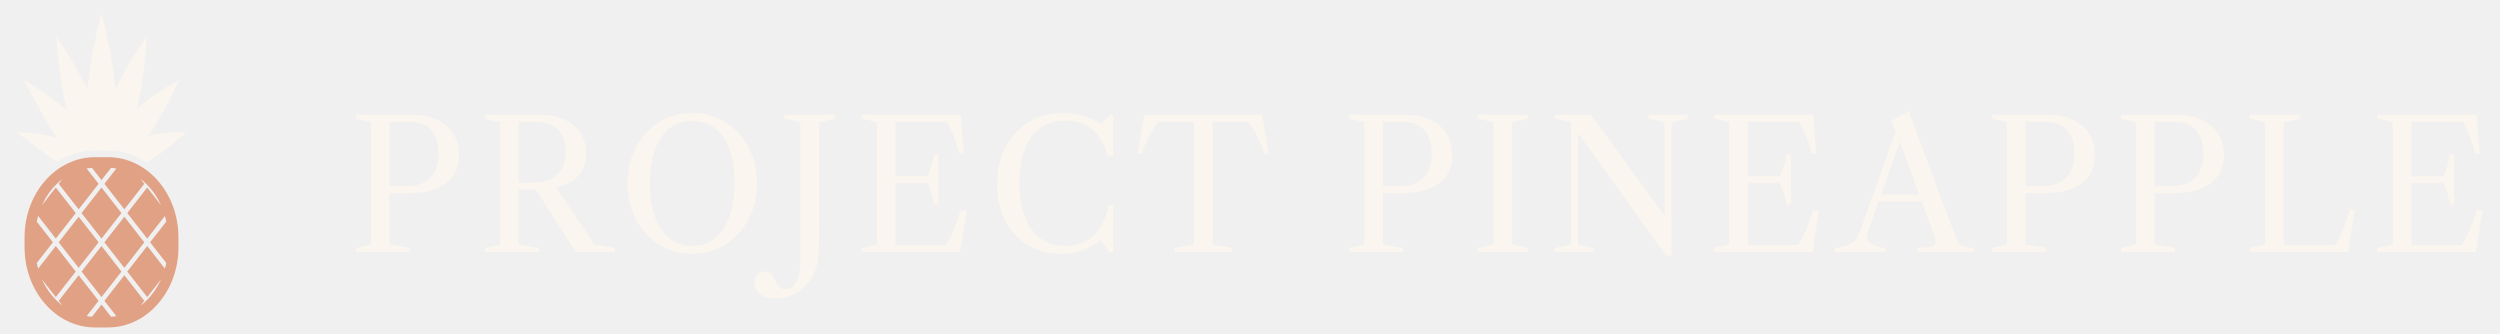
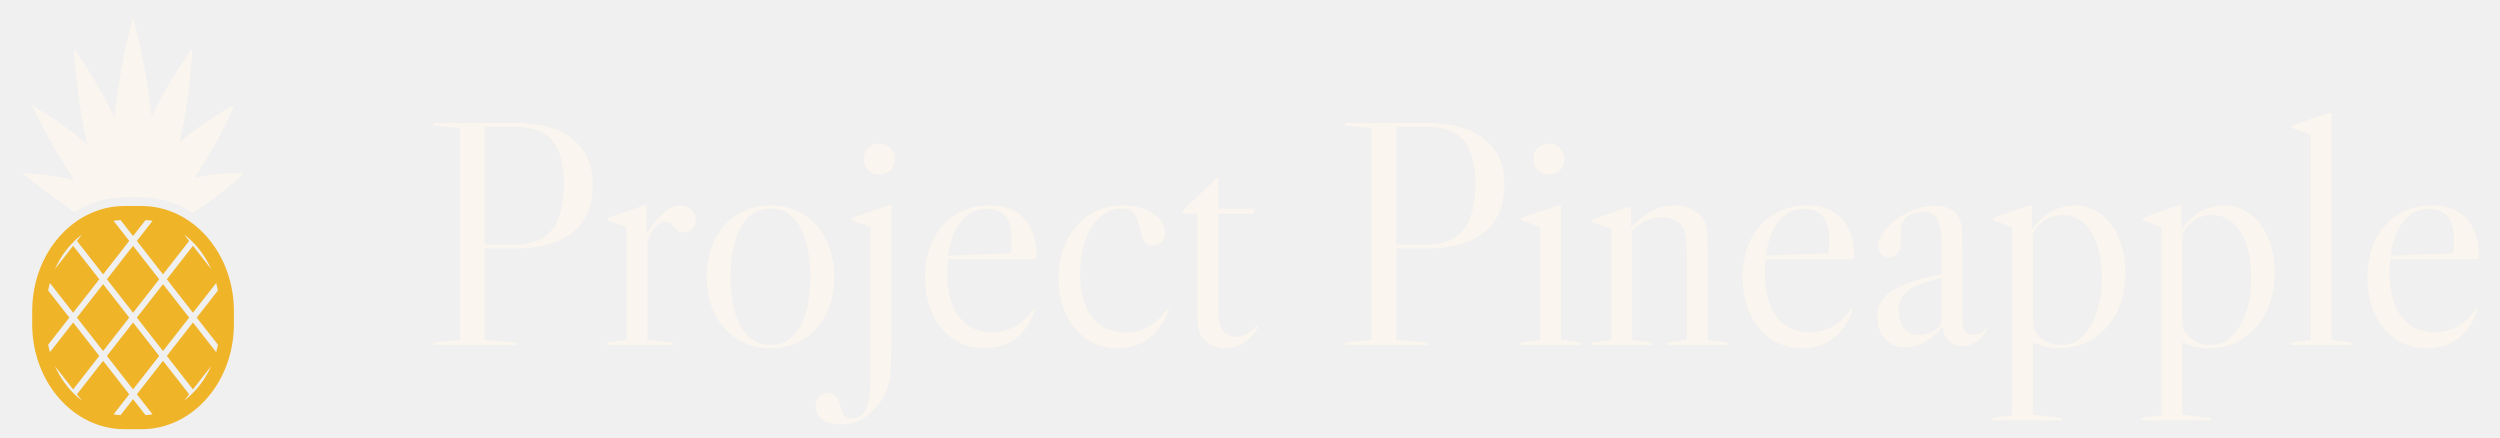
- <svg xmlns="http://www.w3.org/2000/svg" viewBox="0 0 1527 204" width="1527" height="204">
+ <svg xmlns="http://www.w3.org/2000/svg" viewBox="0 0 1165 204" width="1165" height="204">
  <mask id="pp-crown-gap" maskUnits="userSpaceOnUse" x="0" y="0" width="124" height="204">
    <rect width="124" height="204" fill="#fff" />
    <rect x="11" y="92" width="102" height="112" rx="47" ry="53" fill="#000" />
  </mask>
  <mask id="pp-lattice" maskUnits="userSpaceOnUse" x="0" y="0" width="124" height="204">
    <rect width="124" height="204" fill="#fff" />
    <clipPath id="pp-lattice-clip">
      <rect x="21.5" y="102.5" width="81" height="91" rx="36.5" ry="42.5" />
    </clipPath>
    <path d="M22.8,26.35L170.55,215.47M5.46,39.89L153.21,229.02M-11.88,53.44L135.88,242.56M-29.21,66.98L118.54,256.11M-46.55,80.53L101.2,269.65M170.55,80.53L22.8,269.65M153.21,66.98L5.46,256.11M135.88,53.44L-11.88,242.56M118.54,39.89L-29.21,229.02M101.2,26.35L-46.55,215.47" stroke="#000" stroke-width="2.8" fill="none" clip-path="url(#pp-lattice-clip)" />
  </mask>
  <path d="M55.25,106C48.23,76.6 54.58,35.44 62,8C69.43,35.44 75.77,76.6 68.75,106ZM55.78,107.9C41.6,84.63 35.97,47.7 34.36,22.43C49.26,43.64 66.96,76.88 68.22,104.1ZM55.78,104.1C57.04,76.88 74.36,43.52 89.64,22.43C88.41,47.82 82.4,84.63 68.22,107.9ZM56.88,109.58C38.82,95.13 24.09,67.5 14.64,48.82C34.37,60.31 59.71,80.5 67.12,102.42ZM56.88,102.42C64.29,80.5 88.65,59.62 109.36,48.82C100.9,68.19 85.18,95.13 67.12,109.58ZM58.7,110.71C41.26,105.8 22.95,90.22 10.15,80.68C29.17,81.33 54.72,86.58 65.3,101.29ZM58.7,101.29C69.28,86.58 93.8,79.86 113.85,80.68C102.09,91.7 82.74,105.8 65.3,110.71Z" fill="#faf5ee" mask="url(#pp-crown-gap)" />
-   <rect x="15" y="96" width="94" height="104" rx="43" ry="49" fill="#e0a184" mask="url(#pp-lattice)" />
-   <g fill="#faf5ee" transform="translate(0 153.97)">
-     <path transform="translate(212 0) scale(0.109 -0.109)" d="M360 770Q481 770 554 710Q627 650 627 541Q627 439 552 384.5Q477 330 345 330L239 330L239 42L353 23L353 0L49 0L49 23L134 42L134 728L49 747L49 770ZM314 369Q375 369 412 382.5Q449 396 472 423Q512 470 512 551Q512 615 488 658Q464 701 420 718Q391 730 331 730L239 730L239 369Z" />
-     <path transform="translate(290.81 0) scale(0.109 -0.109)" d="M134 42L134 728L49 747L49 770L350 770Q471 770 544 712.5Q617 655 617 551Q617 477 573.5 429Q530 381 449 362L662 42L776 23L776 0L559 0L335 350L239 350L239 42L353 23L353 0L49 0L49 23ZM304 389Q364 389 401 402.5Q438 416 462 443Q502 489 502 561Q502 621 478 660.5Q454 700 410 718Q379 730 321 730L239 730L239 389L304 389Z" />
-     <path transform="translate(377.24 0) scale(0.109 -0.109)" d="M418 780Q520 780 603 728.5Q686 677 733.5 586.5Q781 496 781 385Q781 274 733.5 183.5Q686 93 603 41.5Q520 -10 418 -10Q316 -10 233 41.5Q150 93 102.5 183.5Q55 274 55 385Q55 496 102.5 586.5Q150 677 233 728.5Q316 780 418 780ZM181 386Q181 277 209.5 198Q238 119 291.5 77Q345 35 418 35Q492 35 545 77Q598 119 626.5 198.5Q655 278 655 388Q655 551 592.5 643Q530 735 419 735Q345 735 291.5 693.5Q238 652 209.5 573.5Q181 495 181 386Z" />
-     <path transform="translate(474.91 0) scale(0.109 -0.109)" d="M233 155Q233 53 230.5 3Q228 -47 221 -75Q214 -103 199 -131Q164 -193 109 -226.5Q54 -260 -9 -260Q-65 -260 -97 -236.5Q-129 -213 -129 -173Q-129 -143 -113 -125.5Q-97 -108 -70 -108Q-50 -108 -37 -119.5Q-24 -131 -15 -154Q5 -208 46 -208Q82 -208 105 -167Q128 -126 128 -48L128 728L38 747L38 770L322 770L322 747L233 728L233 155Z" />
-     <path transform="translate(520.91 0) scale(0.109 -0.109)" d="M638 234L601 0L49 0L49 23L134 42L134 728L49 747L49 770L605 770L622 550L598 550Q568 658 526 730L239 730L239 426L418 426Q443 479 455 546L479 546L479 266L455 266Q446 328 418 386L239 386L239 40L521 40Q548 84 565.5 127Q583 170 605 234Z" />
-     <path transform="translate(602.87 0) scale(0.109 -0.109)" d="M56 380Q56 496 103 587Q150 678 233 729Q316 780 422 780Q480 780 536 764Q592 748 637 719L641 719L690 770L708 770L708 540L678 540Q662 589 637 630Q602 686 554.5 711Q507 736 439 736Q315 736 248.5 645Q182 554 182 387Q182 220 249.5 127.5Q317 35 440 35Q500 35 548 59Q596 83 628 129Q666 182 681 262L708 262L708 0L684 0L638 66Q585 26 532.5 8Q480 -10 418 -10Q312 -10 229.5 39Q147 88 101.5 177Q56 266 56 380Z" />
-     <path transform="translate(693.78 0) scale(0.109 -0.109)" d="M326 42L326 730L125 730Q71 659 33 550L9 550L46 770L708 770L745 550L721 550Q683 659 629 730L431 730L431 42L540 23L540 0L216 0L216 23Z" />
-     <path transform="translate(818.69 0) scale(0.109 -0.109)" d="M360 770Q481 770 554 710Q627 650 627 541Q627 439 552 384.5Q477 330 345 330L239 330L239 42L353 23L353 0L49 0L49 23L134 42L134 728L49 747L49 770ZM314 369Q375 369 412 382.5Q449 396 472 423Q512 470 512 551Q512 615 488 658Q464 701 420 718Q391 730 331 730L239 730L239 369Z" />
-     <path transform="translate(897.5 0) scale(0.109 -0.109)" d="M45 747L45 770L329 770L329 747L240 728L240 42L329 23L329 0L45 0L45 23L135 42L135 728Z" />
-     <path transform="translate(944.81 0) scale(0.109 -0.109)" d="M668 -20L175 667L175 42L264 23L264 0L45 0L45 23L135 42L135 728L45 747L45 770L247 770L659 204L659 728L570 747L570 770L789 770L789 747L699 728L699 -20Z" />
-     <path transform="translate(1041.6 0) scale(0.109 -0.109)" d="M638 234L601 0L49 0L49 23L134 42L134 728L49 747L49 770L605 770L622 550L598 550Q568 658 526 730L239 730L239 426L418 426Q443 479 455 546L479 546L479 266L455 266Q446 328 418 386L239 386L239 40L521 40Q548 84 565.5 127Q583 170 605 234Z" />
-     <path transform="translate(1123.57 0) scale(0.109 -0.109)" d="M651 84Q660 60 670 48Q680 36 698.5 31Q717 26 753 23L753 0L435 0L435 23Q481 25 502.5 28.5Q524 32 531 38.5Q538 45 538 56Q538 71 527 100L461 283L219 283L165 132Q154 101 154 85Q154 59 179 45Q204 31 257 23L257 0L-24 0L-24 23Q28 31 54.5 43Q81 55 94 74.5Q107 94 121 134L315 677L289 736L387 790L651 84ZM446 323L341 614L337 614L233 323Z" />
-     <path transform="translate(1211.2 0) scale(0.109 -0.109)" d="M360 770Q481 770 554 710Q627 650 627 541Q627 439 552 384.5Q477 330 345 330L239 330L239 42L353 23L353 0L49 0L49 23L134 42L134 728L49 747L49 770ZM314 369Q375 369 412 382.5Q449 396 472 423Q512 470 512 551Q512 615 488 658Q464 701 420 718Q391 730 331 730L239 730L239 369Z" />
-     <path transform="translate(1290.01 0) scale(0.109 -0.109)" d="M360 770Q481 770 554 710Q627 650 627 541Q627 439 552 384.5Q477 330 345 330L239 330L239 42L353 23L353 0L49 0L49 23L134 42L134 728L49 747L49 770ZM314 369Q375 369 412 382.5Q449 396 472 423Q512 470 512 551Q512 615 488 658Q464 701 420 718Q391 730 331 730L239 730L239 369Z" />
-     <path transform="translate(1368.82 0) scale(0.109 -0.109)" d="M239 40L528 40Q555 84 572 127.5Q589 171 612 239L638 239L601 0L49 0L49 23L134 42L134 728L49 747L49 770L334 770L334 747L239 728Z" />
-     <path transform="translate(1446.86 0) scale(0.109 -0.109)" d="M638 234L601 0L49 0L49 23L134 42L134 728L49 747L49 770L605 770L622 550L598 550Q568 658 526 730L239 730L239 426L418 426Q443 479 455 546L479 546L479 266L455 266Q446 328 418 386L239 386L239 40L521 40Q548 84 565.5 127Q583 170 605 234Z" />
+   <rect x="15" y="96" width="94" height="104" rx="43" ry="49" fill="#F0B429" mask="url(#pp-lattice)" />
+   <g fill="#faf5ee">
+     <path transform="translate(196.00 160.80) scale(0.15 -0.15)" d="M199 300L199 16L297 8L297 0L40 0L40 8L122 16L122 674L40 682L40 690L293 690Q410 690 472.5 640Q535 590 535 499Q535 402 473 351Q411 300 293 300ZM199 678L199 312L290 312Q371 312 408 358Q445 404 445 504Q445 587 411.5 632.5Q378 678 290 678Z" />
+     <path transform="translate(279.10 160.80) scale(0.15 -0.15)" d="M253 434Q273 434 287 420.5Q301 407 301 388Q301 372 290 361Q279 350 263 350Q253 350 246.5 354.5Q240 359 233 368Q226 376 220.5 380Q215 384 207 384Q191 384 174.5 365Q158 346 151 321L151 16L231 8L231 0L25 0L25 8L86 16L86 366L27 388L27 395L140 434L148 434L148 346Q204 434 253 434Z" />
+     <path transform="translate(323.35 160.80) scale(0.15 -0.15)" d="M238 434Q296 434 341 406Q386 378 411 327.5Q436 277 436 212Q436 147 411 96.5Q386 46 341 18Q296 -10 238 -10Q180 -10 135 18Q90 46 65 96.5Q40 147 40 212Q40 277 65 327.5Q90 378 135 406Q180 434 238 434ZM114 212Q114 112 147 56Q180 0 238 0Q296 0 329 56Q362 112 362 212Q362 312 329 368Q296 424 238 424Q180 424 147 368Q114 312 114 212Z" />
+     <path transform="translate(393.55 160.80) scale(0.15 -0.15)" d="M60 578Q60 599 73.5 612.5Q87 626 108 626Q129 626 142.5 612.5Q156 599 156 578Q156 557 142.5 543.5Q129 530 108 530Q87 530 73.5 543.5Q60 557 60 578ZM81 -102Q81 -167 67 -197.5Q53 -228 24 -228Q8 -228 0 -219.5Q-8 -211 -13 -188Q-18 -168 -27.5 -158.5Q-37 -149 -52 -149Q-69 -149 -79.5 -160Q-90 -171 -90 -189Q-90 -215 -68.5 -231Q-47 -247 -13 -247Q29 -247 64.5 -223.5Q100 -200 123 -158Q137 -132 141.5 -95Q146 -58 146 40L146 434L138 434L22 395L22 388L81 366L81 -102Z" />
+     <path transform="translate(425.05 160.80) scale(0.15 -0.15)" d="M379 114L383 112L379 101Q359 48 319.5 19Q280 -10 225 -10Q171 -10 129 18Q87 46 63.5 96Q40 146 40 211Q40 276 65 327Q90 378 136 406Q182 434 241 434Q311 434 348.5 392.5Q386 351 387 272L381 267L111 267Q109 241 109 226Q109 135 146 87.5Q183 40 249 40Q283 40 314.5 55.5Q346 71 370 102ZM230 423Q183 423 152 384Q121 345 112 278L306 285Q309 297 309 325Q309 379 288.5 401Q268 423 230 423Z" />
+     <path transform="translate(487.30 160.80) scale(0.15 -0.15)" d="M238 434Q181 434 136 405Q91 376 65.5 324Q40 272 40 207Q40 144 63.5 94.5Q87 45 128.5 17.5Q170 -10 223 -10Q278 -10 318.5 19Q359 48 379 101L383 112L379 114L370 102Q345 70 315.5 54.5Q286 39 249 39Q181 39 144 87Q107 135 107 222Q107 280 123.5 326Q140 372 169 398Q198 424 234 424Q264 424 275 408Q286 392 293 361Q299 334 306.5 321.5Q314 309 334 309Q351 309 361 319.5Q371 330 371 347Q371 384 332.5 409Q294 434 238 434Z" />
+     <path transform="translate(547.00 160.80) scale(0.15 -0.15)" d="M24 414L26 409L73 409L73 89Q73 58 80 39Q87 20 104 8Q129 -10 161 -10Q192 -10 219.5 8Q247 26 262 57L258 60Q240 42 225 34Q210 26 194 26Q161 26 149 50Q138 67 138 102L138 408L246 408L252 424L138 424L138 519L134 520Z" />
+     <path transform="translate(620.80 160.80) scale(0.15 -0.15)" d="M199 300L199 16L297 8L297 0L40 0L40 8L122 16L122 674L40 682L40 690L293 690Q410 690 472.5 640Q535 590 535 499Q535 402 473 351Q411 300 293 300ZM199 678L199 312L290 312Q371 312 408 358Q445 404 445 504Q445 587 411.5 632.5Q378 678 290 678Z" />
+     <path transform="translate(704.80 160.80) scale(0.15 -0.15)" d="M65 578Q65 599 78.5 612.5Q92 626 113 626Q134 626 147.5 612.5Q161 599 161 578Q161 557 147.5 543.5Q134 530 113 530Q92 530 78.5 543.5Q65 557 65 578ZM151 434L143 434L27 395L27 388L86 366L86 16L25 8L25 0L212 0L212 8L151 16Z" />
+     <path transform="translate(737.95 160.80) scale(0.15 -0.15)" d="M446 8L446 0L260 0L260 8L321 16L321 271Q321 310 319 329Q317 348 311 361Q303 378 284.5 387.5Q266 397 242 397Q191 397 151 354L151 16L212 8L212 0L25 0L25 8L86 16L86 361L27 383L27 390L140 429L148 429L148 366Q212 434 282 434Q313 434 338.5 420.5Q364 407 375 385Q382 372 384 349.5Q386 327 386 271L386 16Z" />
+     <path transform="translate(806.05 160.80) scale(0.15 -0.15)" d="M379 114L383 112L379 101Q359 48 319.5 19Q280 -10 225 -10Q171 -10 129 18Q87 46 63.5 96Q40 146 40 211Q40 276 65 327Q90 378 136 406Q182 434 241 434Q311 434 348.5 392.5Q386 351 387 272L381 267L111 267Q109 241 109 226Q109 135 146 87.5Q183 40 249 40Q283 40 314.5 55.5Q346 71 370 102ZM230 423Q183 423 152 384Q121 345 112 278L306 285Q309 297 309 325Q309 379 288.5 401Q268 423 230 423Z" />
+     <path transform="translate(868.30 160.80) scale(0.15 -0.15)" d="M130 -7Q92 -7 67.5 19.5Q43 46 43 88Q43 138 88.5 168Q134 198 243 220L243 311Q243 369 230 391.5Q217 414 185 414Q154 414 135 397.5Q116 381 116 353L117 326Q117 301 107.5 286.5Q98 272 81 272Q66 272 56.5 282Q47 292 47 308Q47 332 70.5 360.5Q94 389 131 408Q176 433 224 433Q252 433 271.5 422Q291 411 300 391Q305 378 306.5 359Q308 340 308 286L308 95Q308 59 315 45.5Q322 32 340 32Q367 32 380 51L384 49Q372 24 352 10.5Q332 -3 309 -3Q283 -3 266 12.5Q249 28 247 54L244 55Q221 26 191 9.5Q161 -7 130 -7ZM173 31Q194 31 212.5 40.5Q231 50 243 68L243 209Q191 196 162.5 183Q134 170 122 152Q110 134 110 107Q110 72 127 51.5Q144 31 173 31Z" />
+     <path transform="translate(925.75 160.80) scale(0.15 -0.15)" d="M144 8Q185 -10 226 -10Q285 -10 332 20Q379 50 405 103Q431 156 431 224Q431 284 411 332Q391 380 355 407Q319 434 275 434Q236 434 201.5 415Q167 396 145 363L141 363L141 434L133 434L20 395L20 388L79 366L79 -218L18 -226L18 -234L234 -234L234 -227L144 -216L144 8ZM233 0Q197 0 170.5 21Q144 42 144 71L144 344Q156 372 181 388Q206 404 237 404Q292 404 325 351Q358 298 358 210Q358 150 342 102Q326 54 297.5 27Q269 0 233 0Z" />
+     <path transform="translate(995.35 160.80) scale(0.15 -0.15)" d="M144 8Q185 -10 226 -10Q285 -10 332 20Q379 50 405 103Q431 156 431 224Q431 284 411 332Q391 380 355 407Q319 434 275 434Q236 434 201.5 415Q167 396 145 363L141 363L141 434L133 434L20 395L20 388L79 366L79 -218L18 -226L18 -234L234 -234L234 -227L144 -216L144 8ZM233 0Q197 0 170.5 21Q144 42 144 71L144 344Q156 372 181 388Q206 404 237 404Q292 404 325 351Q358 298 358 210Q358 150 342 102Q326 54 297.5 27Q269 0 233 0Z" />
+     <path transform="translate(1064.95 160.80) scale(0.15 -0.15)" d="M144 721L136 721L20 682L20 675L79 653L79 16L18 8L18 0L205 0L205 8L144 16Z" />
+     <path transform="translate(1097.20 160.80) scale(0.15 -0.15)" d="M379 114L383 112L379 101Q359 48 319.5 19Q280 -10 225 -10Q171 -10 129 18Q87 46 63.5 96Q40 146 40 211Q40 276 65 327Q90 378 136 406Q182 434 241 434Q311 434 348.5 392.5Q386 351 387 272L381 267L111 267Q109 241 109 226Q109 135 146 87.5Q183 40 249 40Q283 40 314.5 55.5Q346 71 370 102ZM230 423Q183 423 152 384Q121 345 112 278L306 285Q309 297 309 325Q309 379 288.5 401Q268 423 230 423Z" />
  </g>
</svg>
